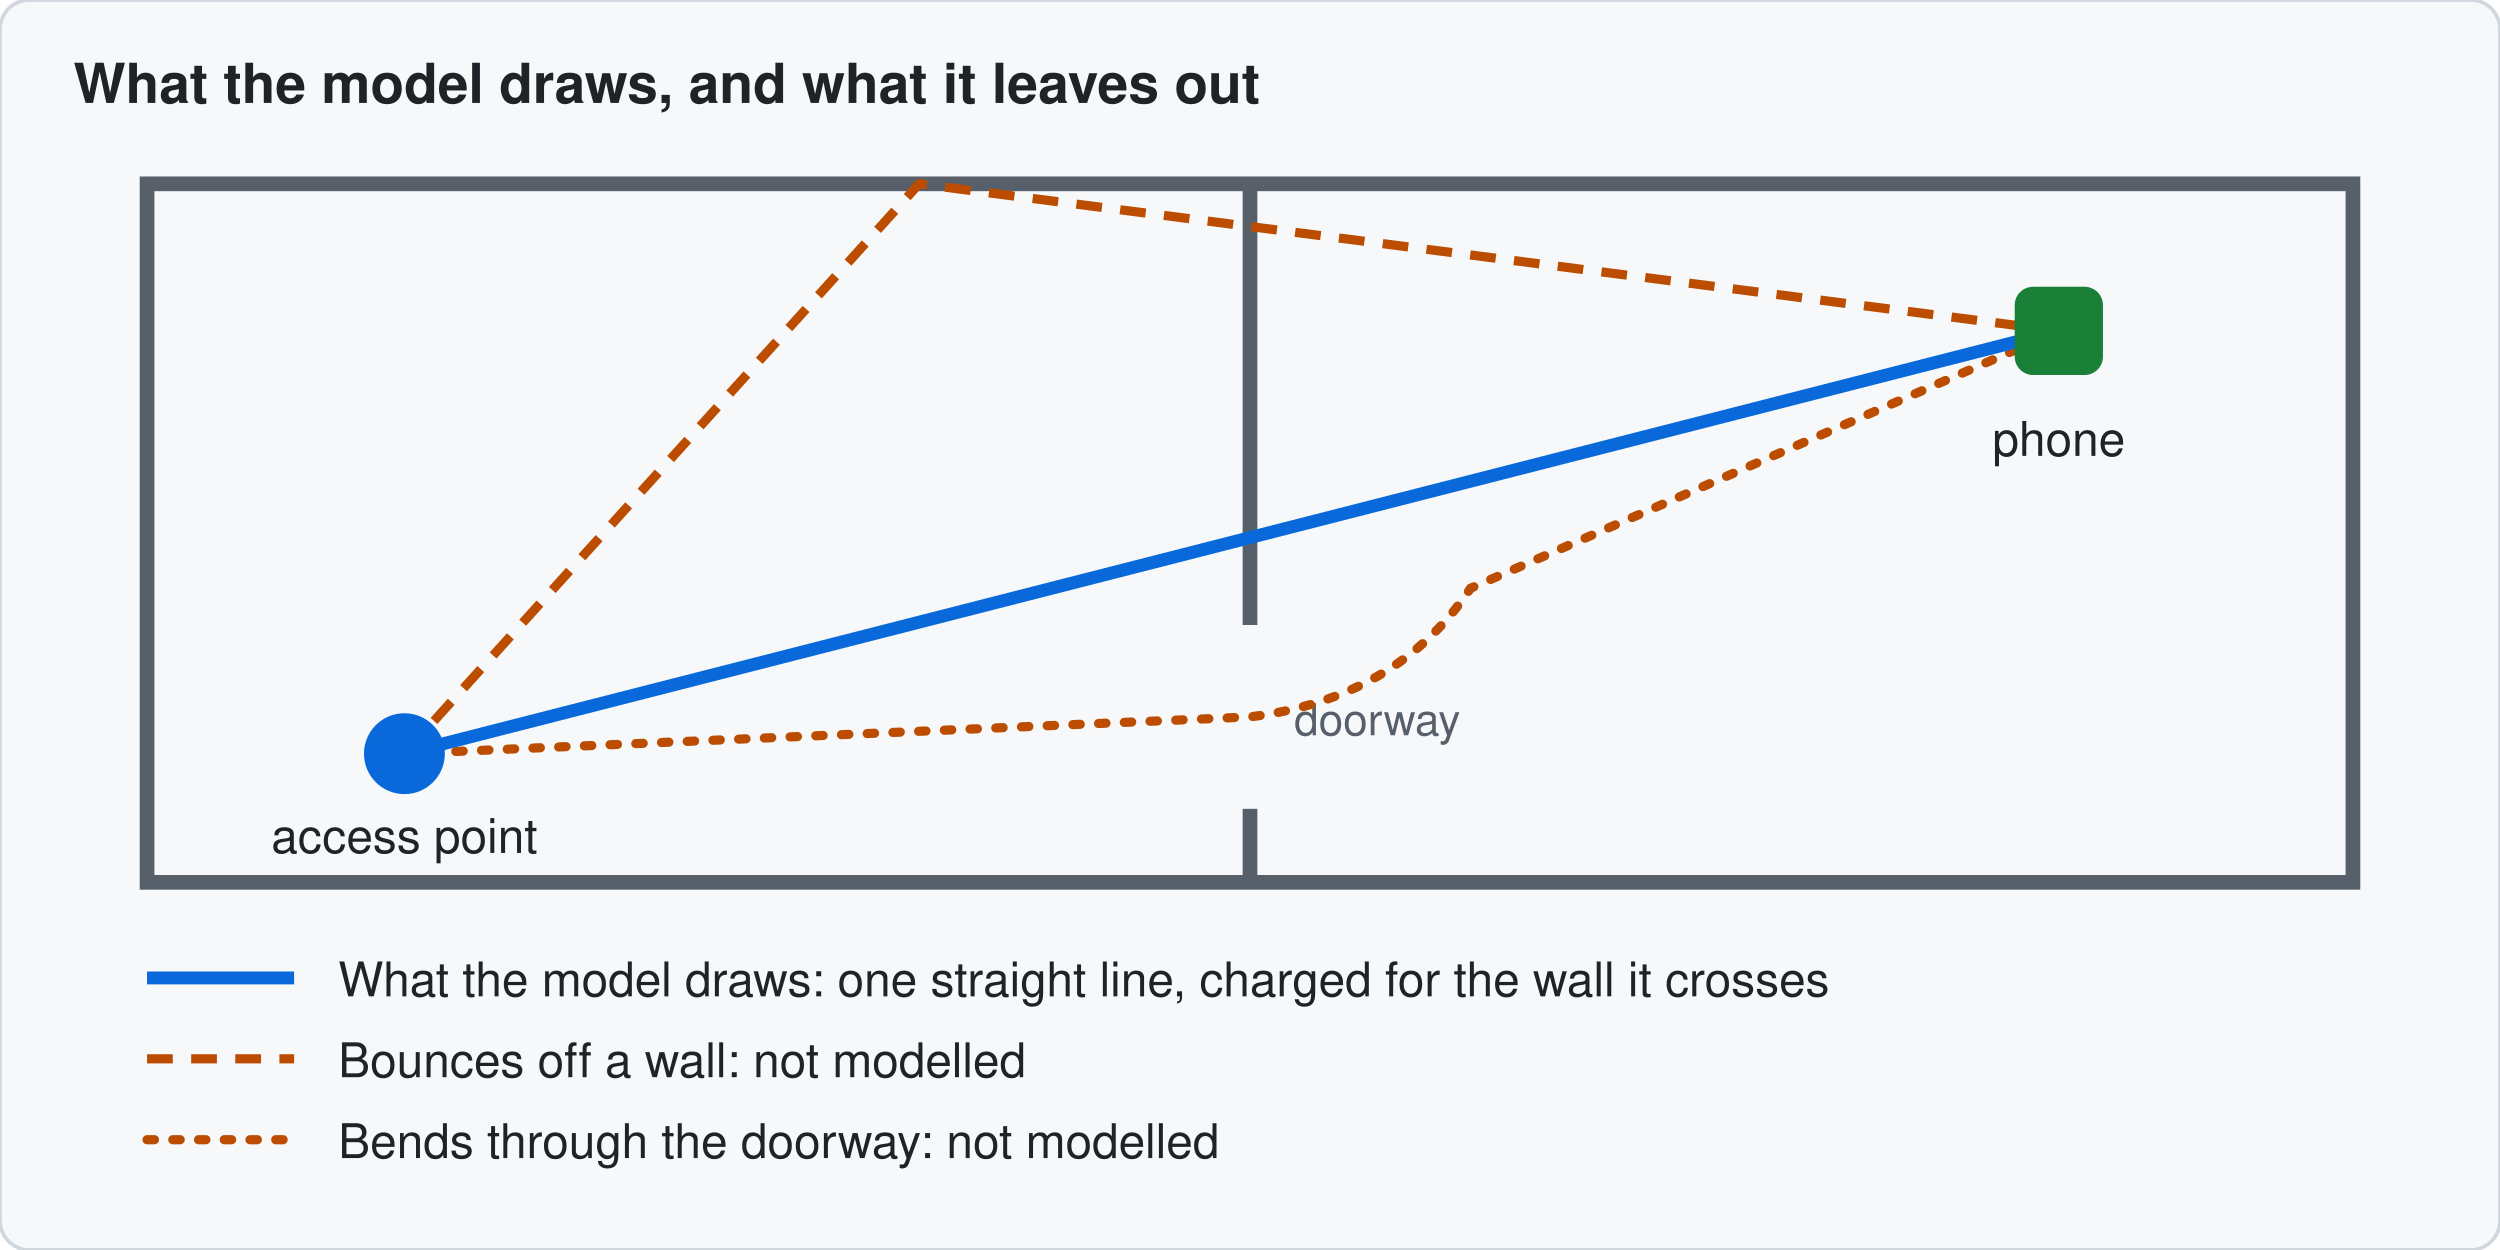
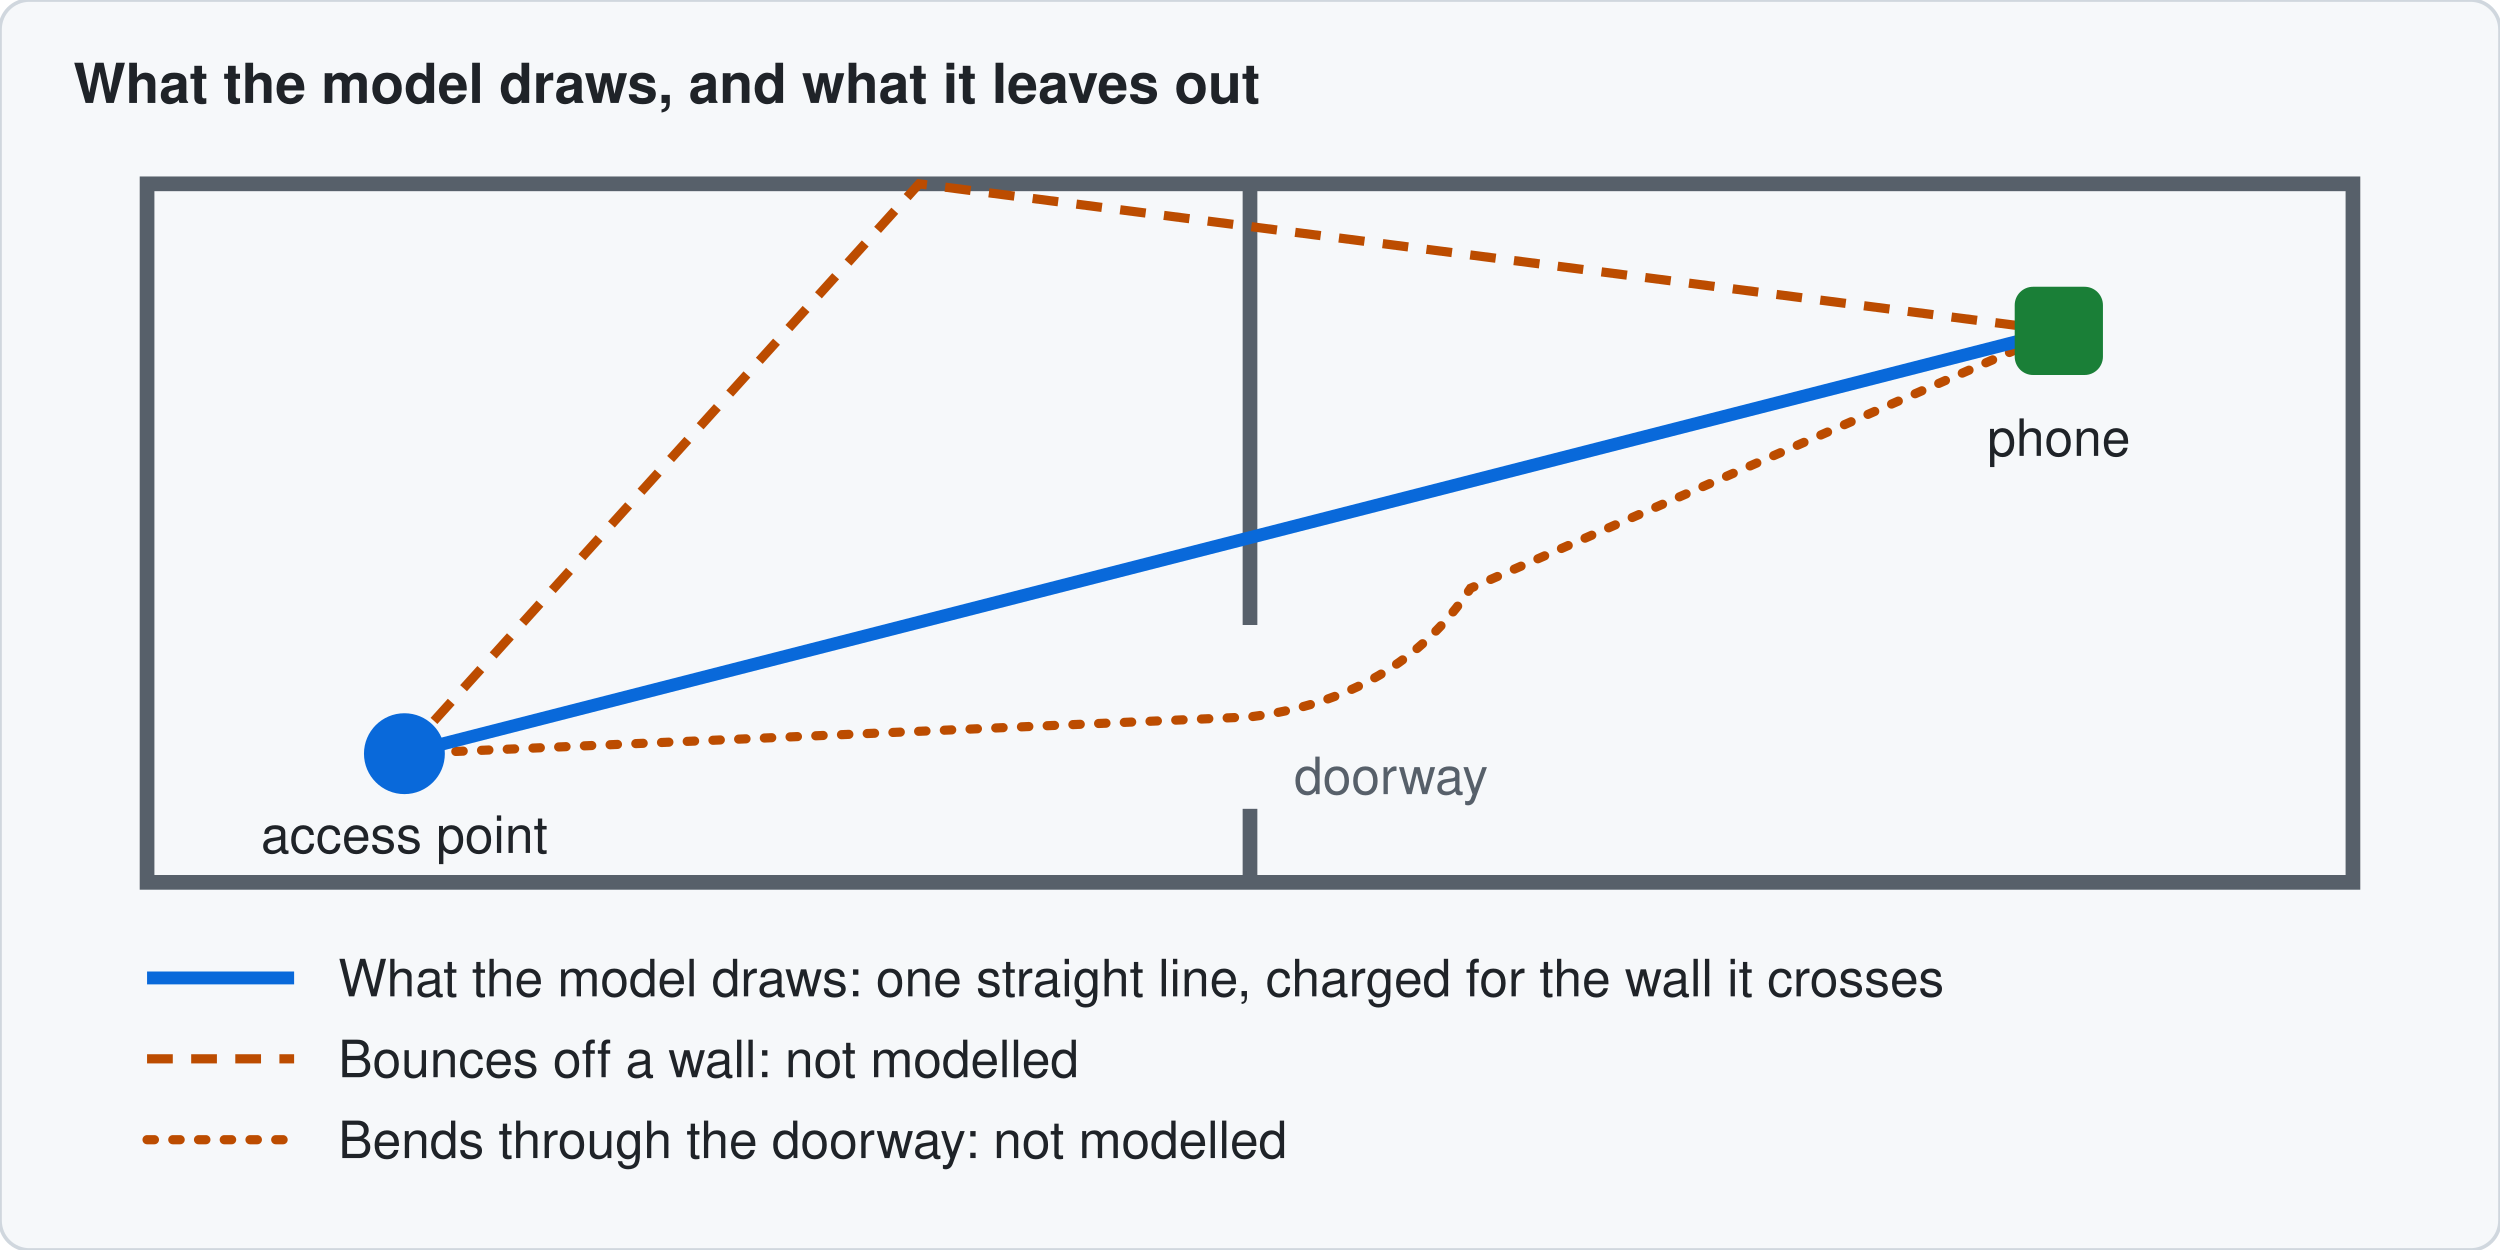
<svg xmlns="http://www.w3.org/2000/svg" viewBox="0 0 680 340" width="680" height="340" font-family="system-ui, -apple-system, 'Segoe UI', Helvetica, Arial, sans-serif" font-size="14">
  <rect width="680" height="340" rx="8" fill="#f6f8fa" stroke="#d0d7de" />
  <text x="20" y="28" font-size="15" font-weight="600" fill="#1f2328">What the model draws, and what it leaves out</text>
  <rect x="40" y="50" width="600" height="190" fill="none" stroke="#57606a" stroke-width="4" />
  <line x1="340" y1="50" x2="340" y2="170" stroke="#57606a" stroke-width="4" />
  <line x1="340" y1="220" x2="340" y2="240" stroke="#57606a" stroke-width="4" />
-   <text x="352" y="200" fill="#57606a" font-size="12">doorway</text>
+   <text x="352" y="216" fill="#57606a" font-size="14">doorway</text>
  <path d="M 110 205 L 250 50 L 560 90" fill="none" stroke="#bc4c00" stroke-width="2.5" stroke-dasharray="7 5" />
  <path d="M 110 205 L 340 195 Q 380 190 400 160 L 560 90" fill="none" stroke="#bc4c00" stroke-width="2.5" stroke-dasharray="2 5" stroke-linecap="round" />
  <line x1="110" y1="205" x2="560" y2="90" stroke="#0969da" stroke-width="3.5" />
  <circle cx="110" cy="205" r="11" fill="#0969da" />
-   <text x="110" y="232" text-anchor="middle" fill="#1f2328" font-size="13">access point</text>
+   <text x="110" y="232" text-anchor="middle" fill="#1f2328" font-size="14">access point</text>
  <rect x="548" y="78" width="24" height="24" rx="5" fill="#1a7f37" />
-   <text x="560" y="124" text-anchor="middle" fill="#1f2328" font-size="13">phone</text>
-   <g font-size="13" fill="#1f2328">
+   <text x="560" y="124" text-anchor="middle" fill="#1f2328" font-size="14">phone</text>
+   <g font-size="14" fill="#1f2328">
    <line x1="40" y1="266" x2="80" y2="266" stroke="#0969da" stroke-width="3.5" />
    <text x="92" y="271">What the model draws: one straight line, charged for the wall it crosses</text>
    <line x1="40" y1="288" x2="80" y2="288" stroke="#bc4c00" stroke-width="2.5" stroke-dasharray="7 5" />
    <text x="92" y="293">Bounces off a wall: not modelled</text>
    <line x1="40" y1="310" x2="80" y2="310" stroke="#bc4c00" stroke-width="2.5" stroke-dasharray="2 5" stroke-linecap="round" />
    <text x="92" y="315">Bends through the doorway: not modelled</text>
  </g>
</svg>
